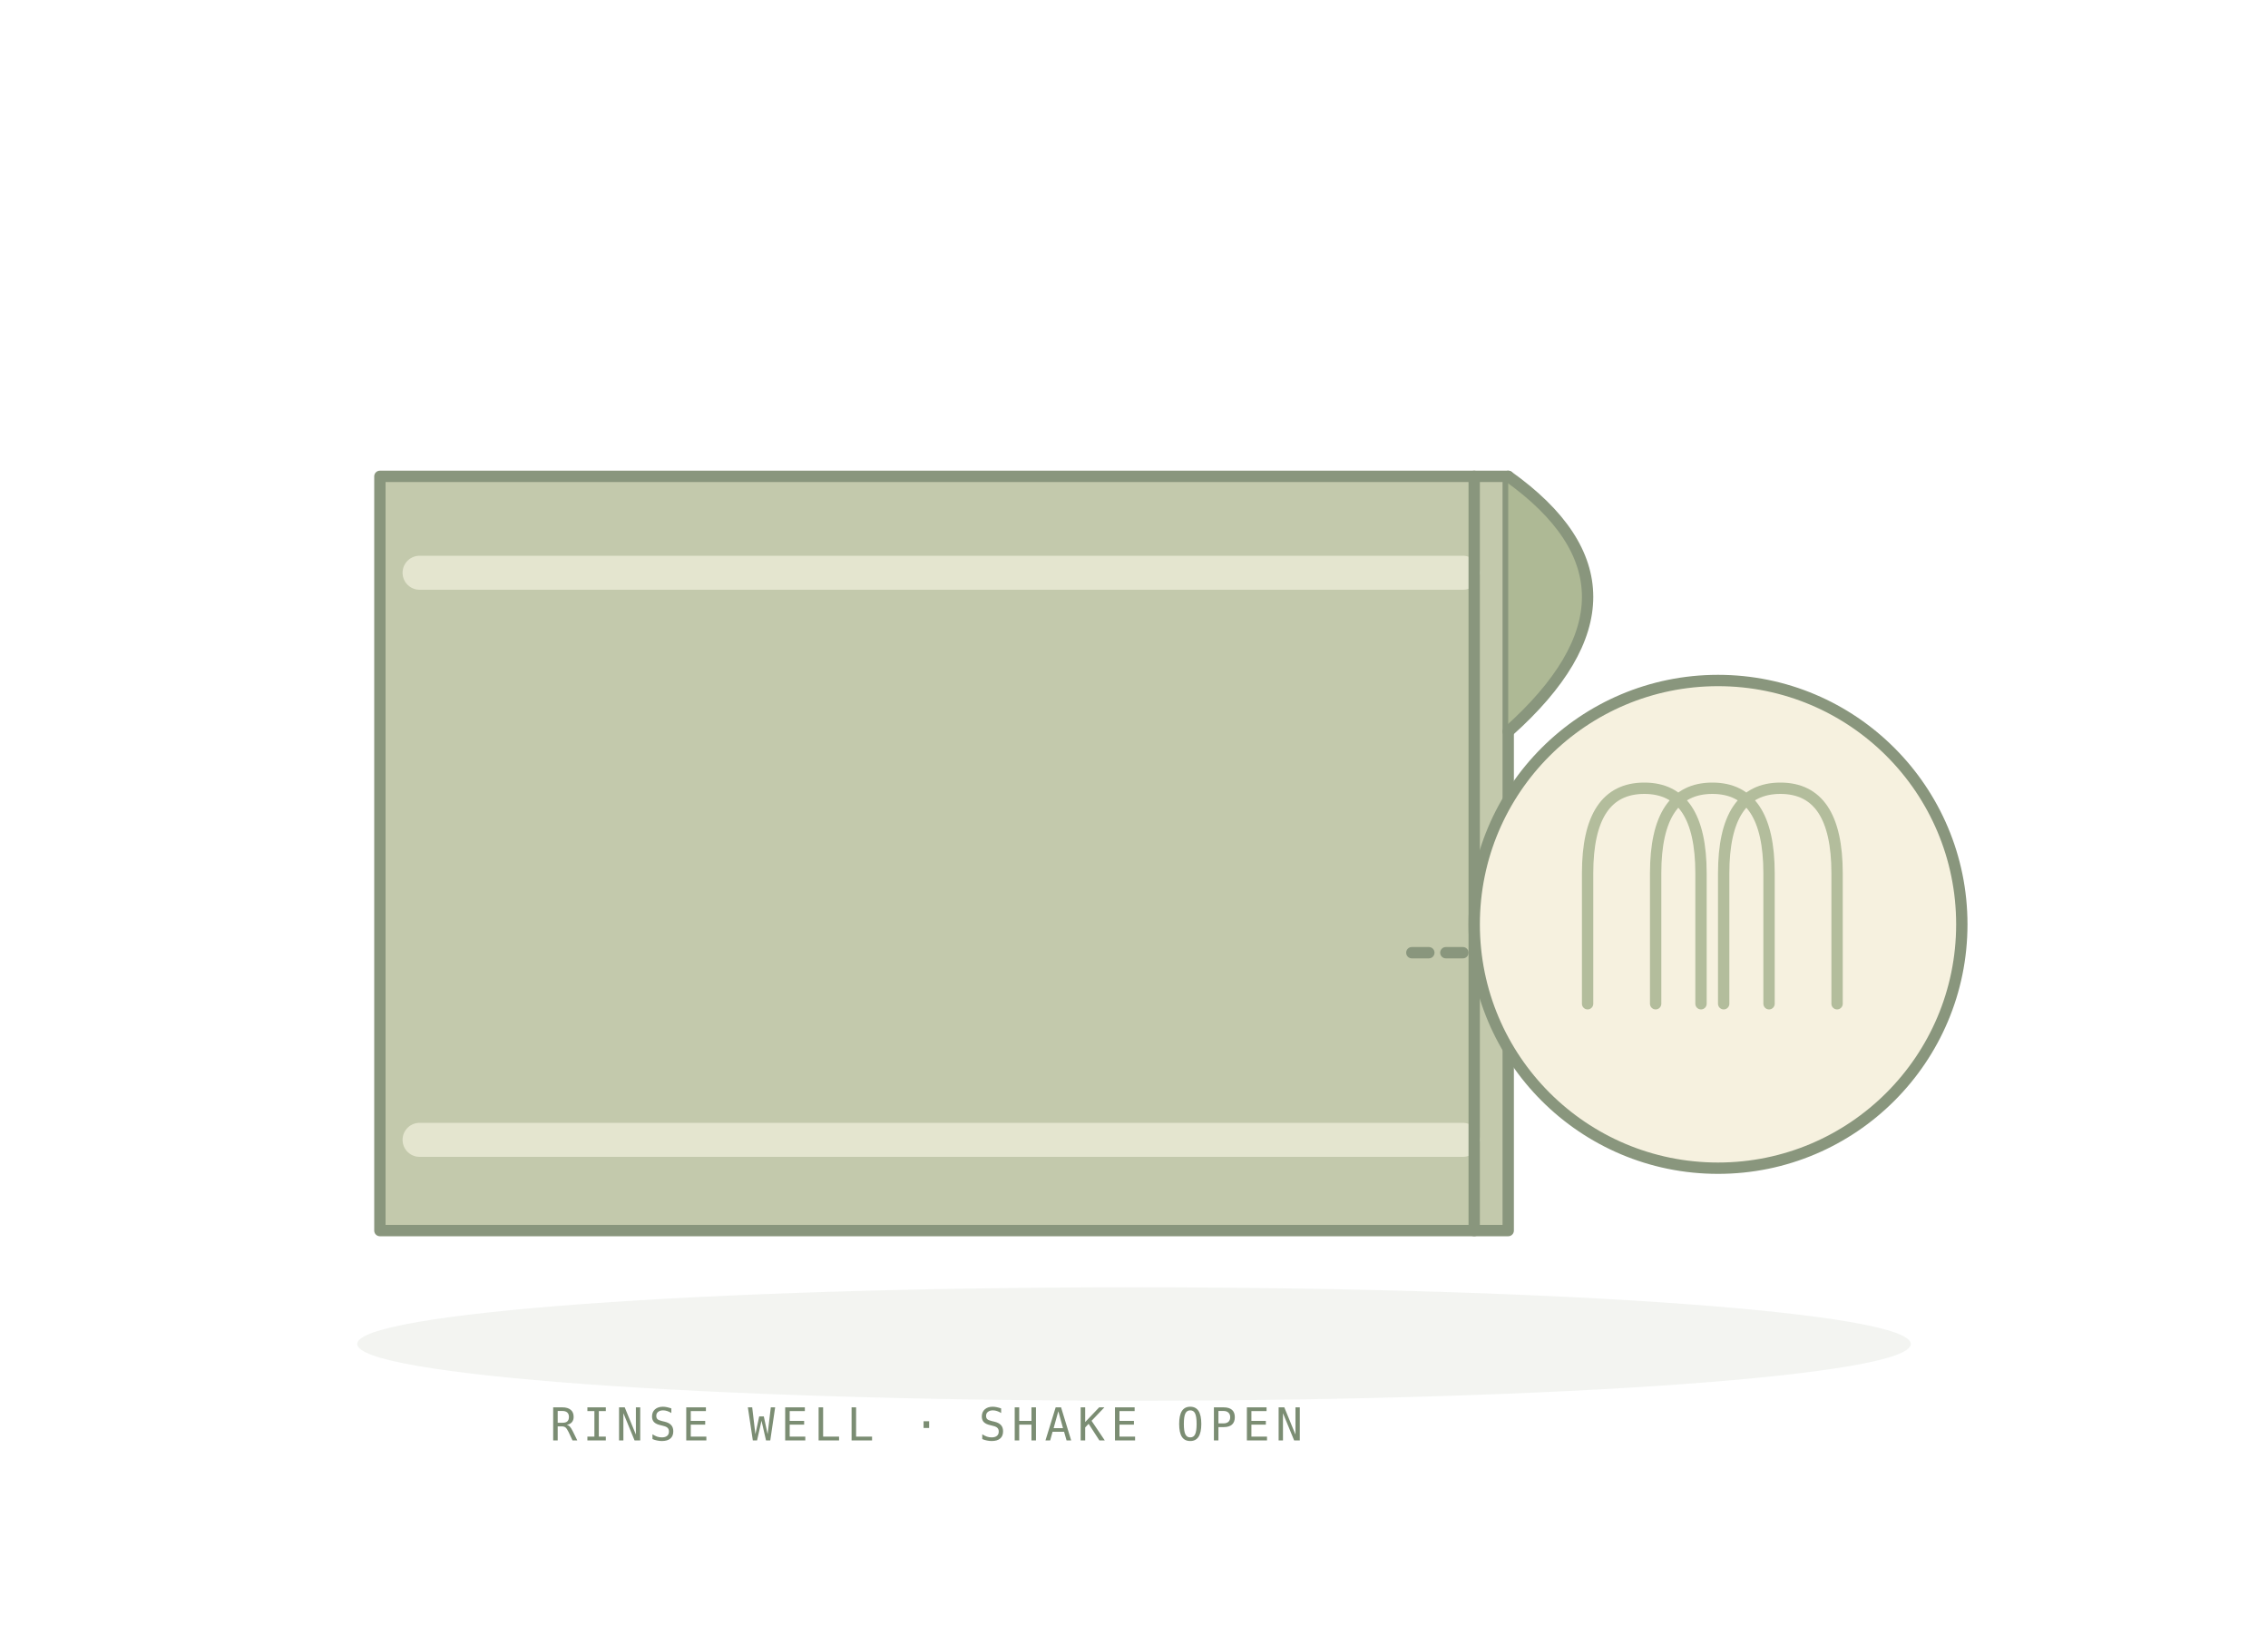
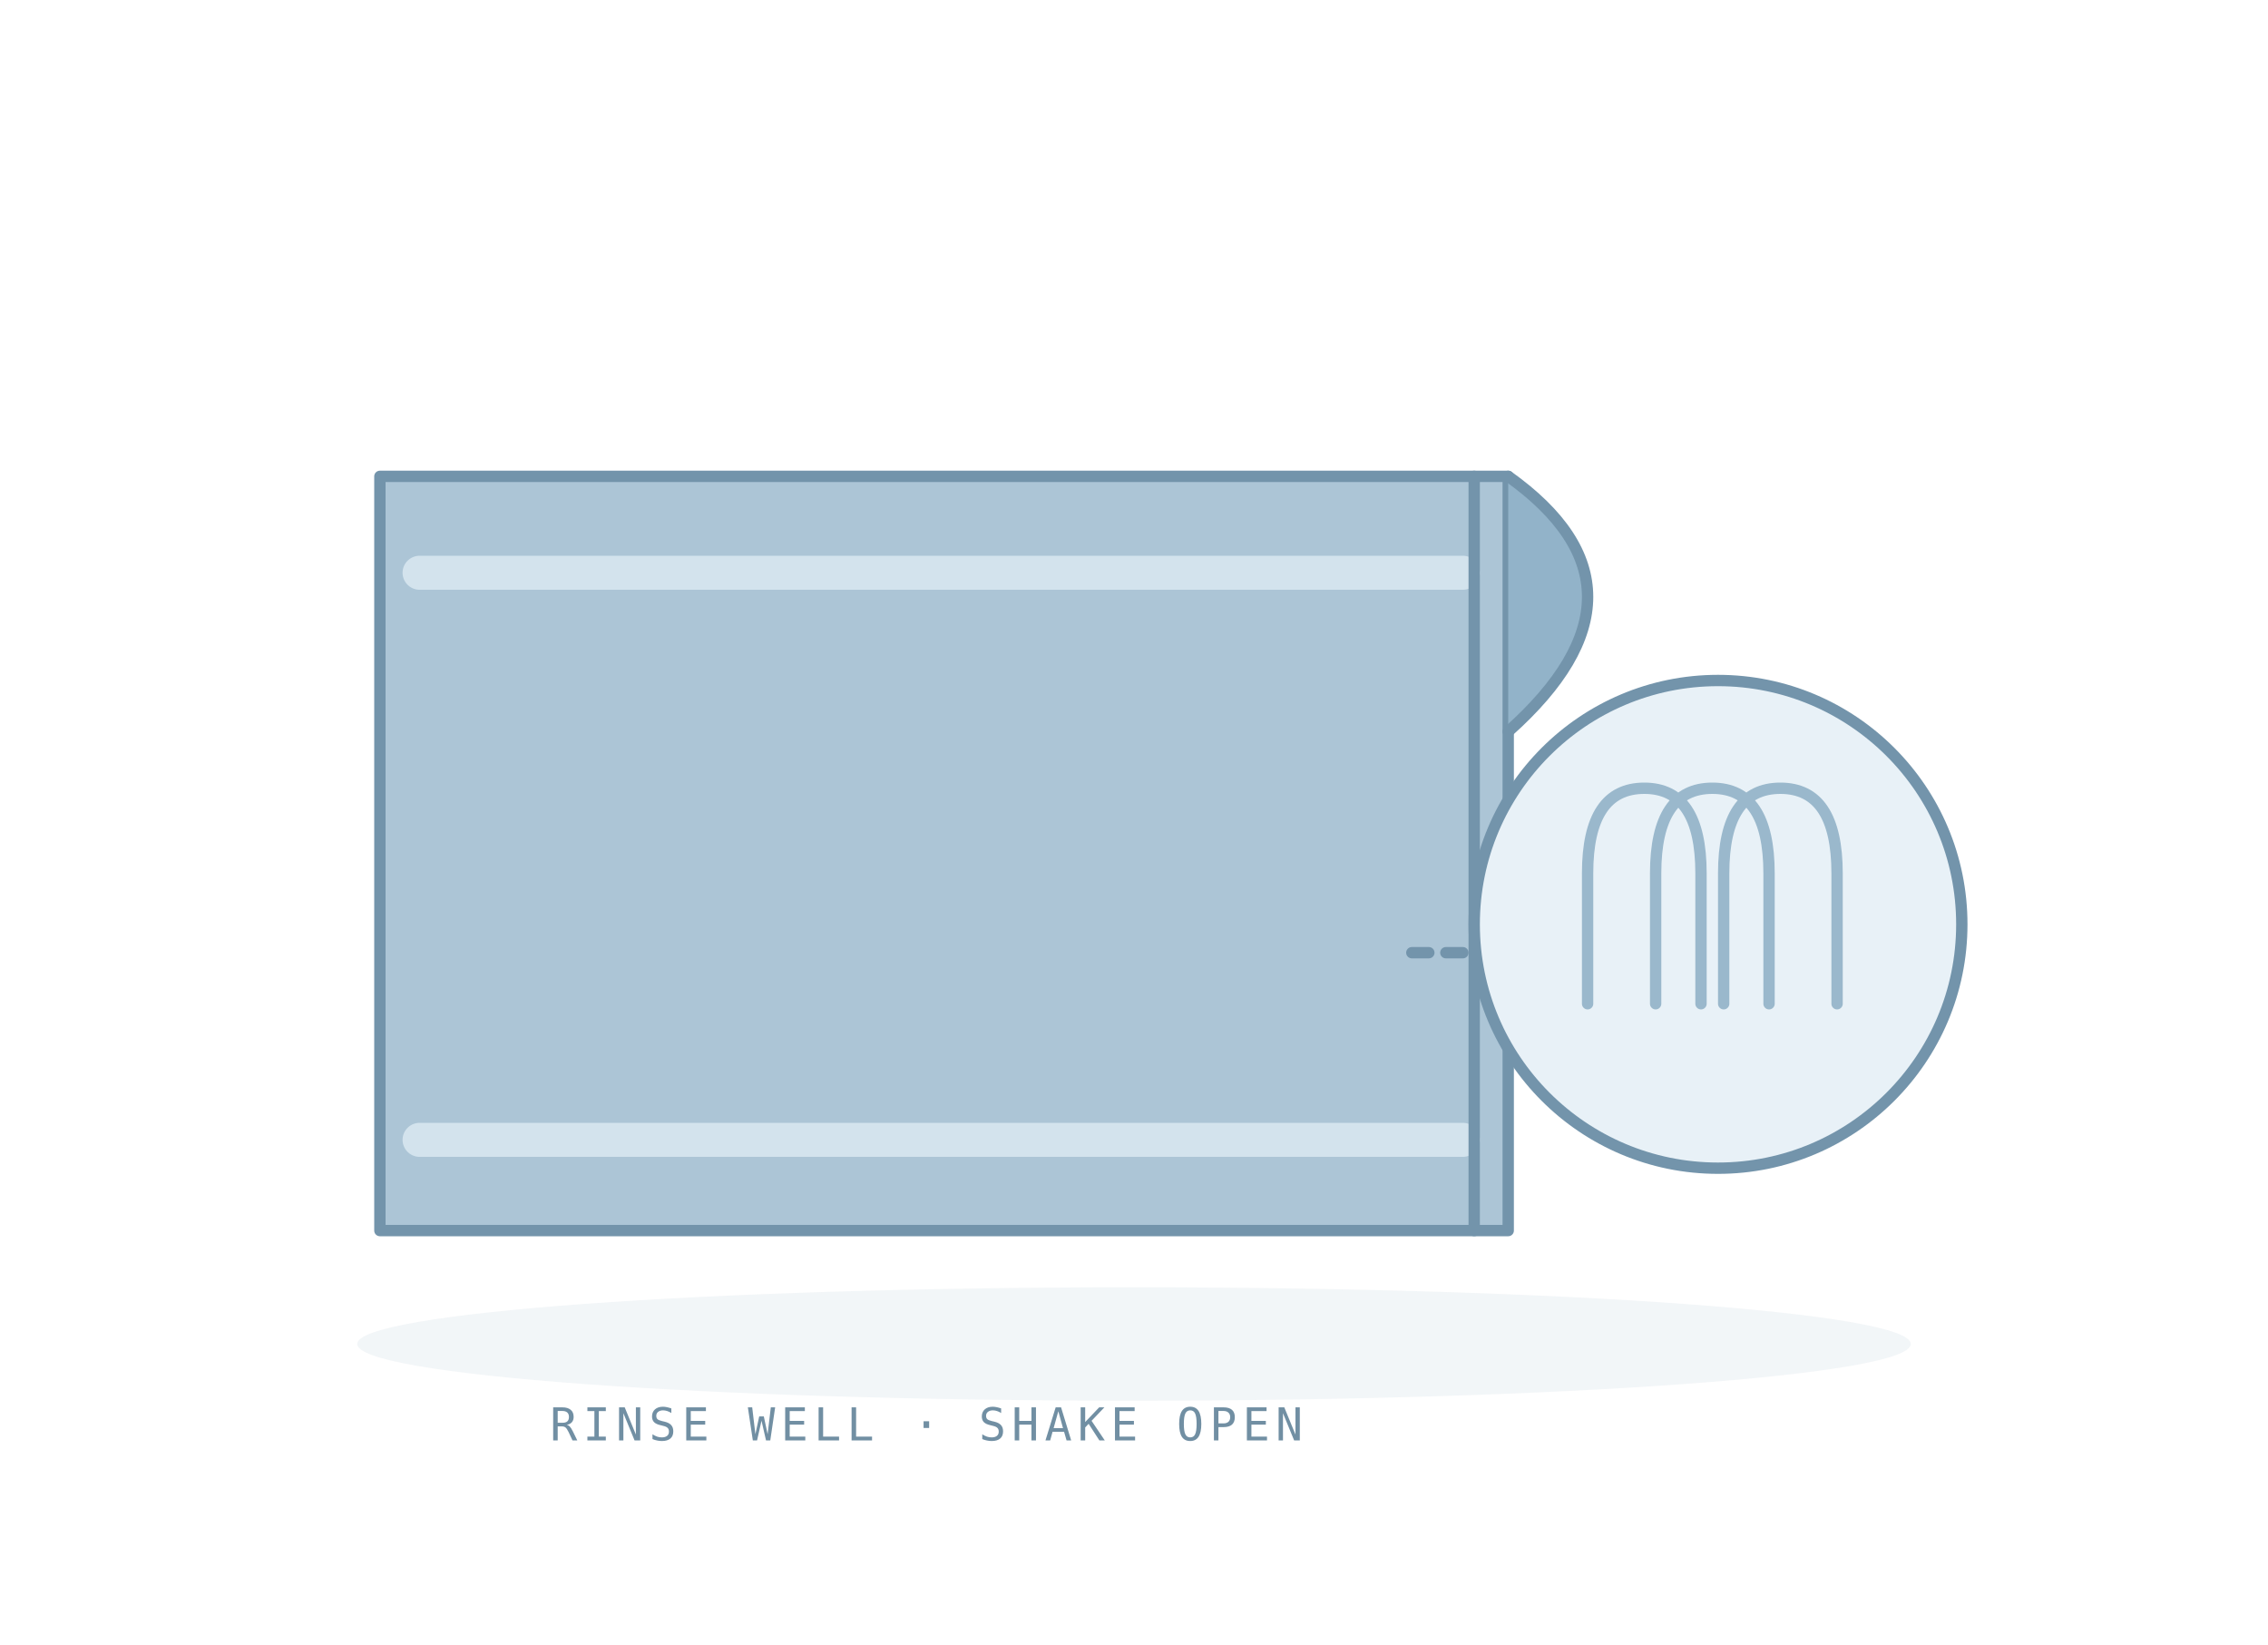
<svg xmlns="http://www.w3.org/2000/svg" viewBox="0 0 400 290">
  <defs>
    <filter id="grain">
      <feTurbulence type="fractalNoise" baseFrequency=".65" numOctaves="3" stitchTiles="stitch" />
      <feColorMatrix type="saturate" values="0" />
      <feComponentTransfer>
        <feFuncA type="linear" slope=".035" />
      </feComponentTransfer>
    </filter>
  </defs>
-   <ellipse cx="200" cy="237" rx="137" ry="10" fill="#758968" opacity=".09" />
-   <g stroke="#89967d" stroke-width="2" stroke-linecap="round" stroke-linejoin="round" fill="none">
-     <path d="M67 84h199v133H67Z" fill="#c3c9ac" />
-     <path d="M74 101h184m-184 100h184" stroke="#e4e5cf" stroke-width="6" />
-     <path d="M266 84q28 20 0 45" fill="#aeb995" />
+   <ellipse cx="200" cy="237" rx="137" ry="10" fill="#7396ad" opacity=".09" />
+   <g stroke="#7394ab" stroke-width="2" stroke-linecap="round" stroke-linejoin="round" fill="none">
+     <path d="M67 84h199v133H67Z" fill="#acc5d6" />
+     <path d="M74 101h184m-184 100h184" stroke="#d3e3ed" stroke-width="6" />
+     <path d="M266 84q28 20 0 45" fill="#92b3c9" />
    <path d="M260 84v133" />
-     <circle cx="303" cy="163" r="43" fill="#f6f1df" />
-     <g stroke="#b3bd9c">
+     <circle cx="303" cy="163" r="43" fill="#e8f1f7" />
+     <g stroke="#9ab8cc">
      <path d="M280 177v-23q0-15 10-15t10 15v23m-8 0v-23q0-15 10-15t10 15v23m-8 0v-23q0-15 10-15t10 15v23" />
    </g>
    <path d="M249 168h11" stroke-dasharray="3 3" />
    <text x="97" y="254">RINSE WELL · SHAKE OPEN</text>
  </g>
-   <style>text{font:8px monospace;letter-spacing:1px;fill:#7b8d73;stroke:none}</style>
+   <style>text{font:8px monospace;letter-spacing:1px;fill:#718fa3;stroke:none}</style>
</svg>
